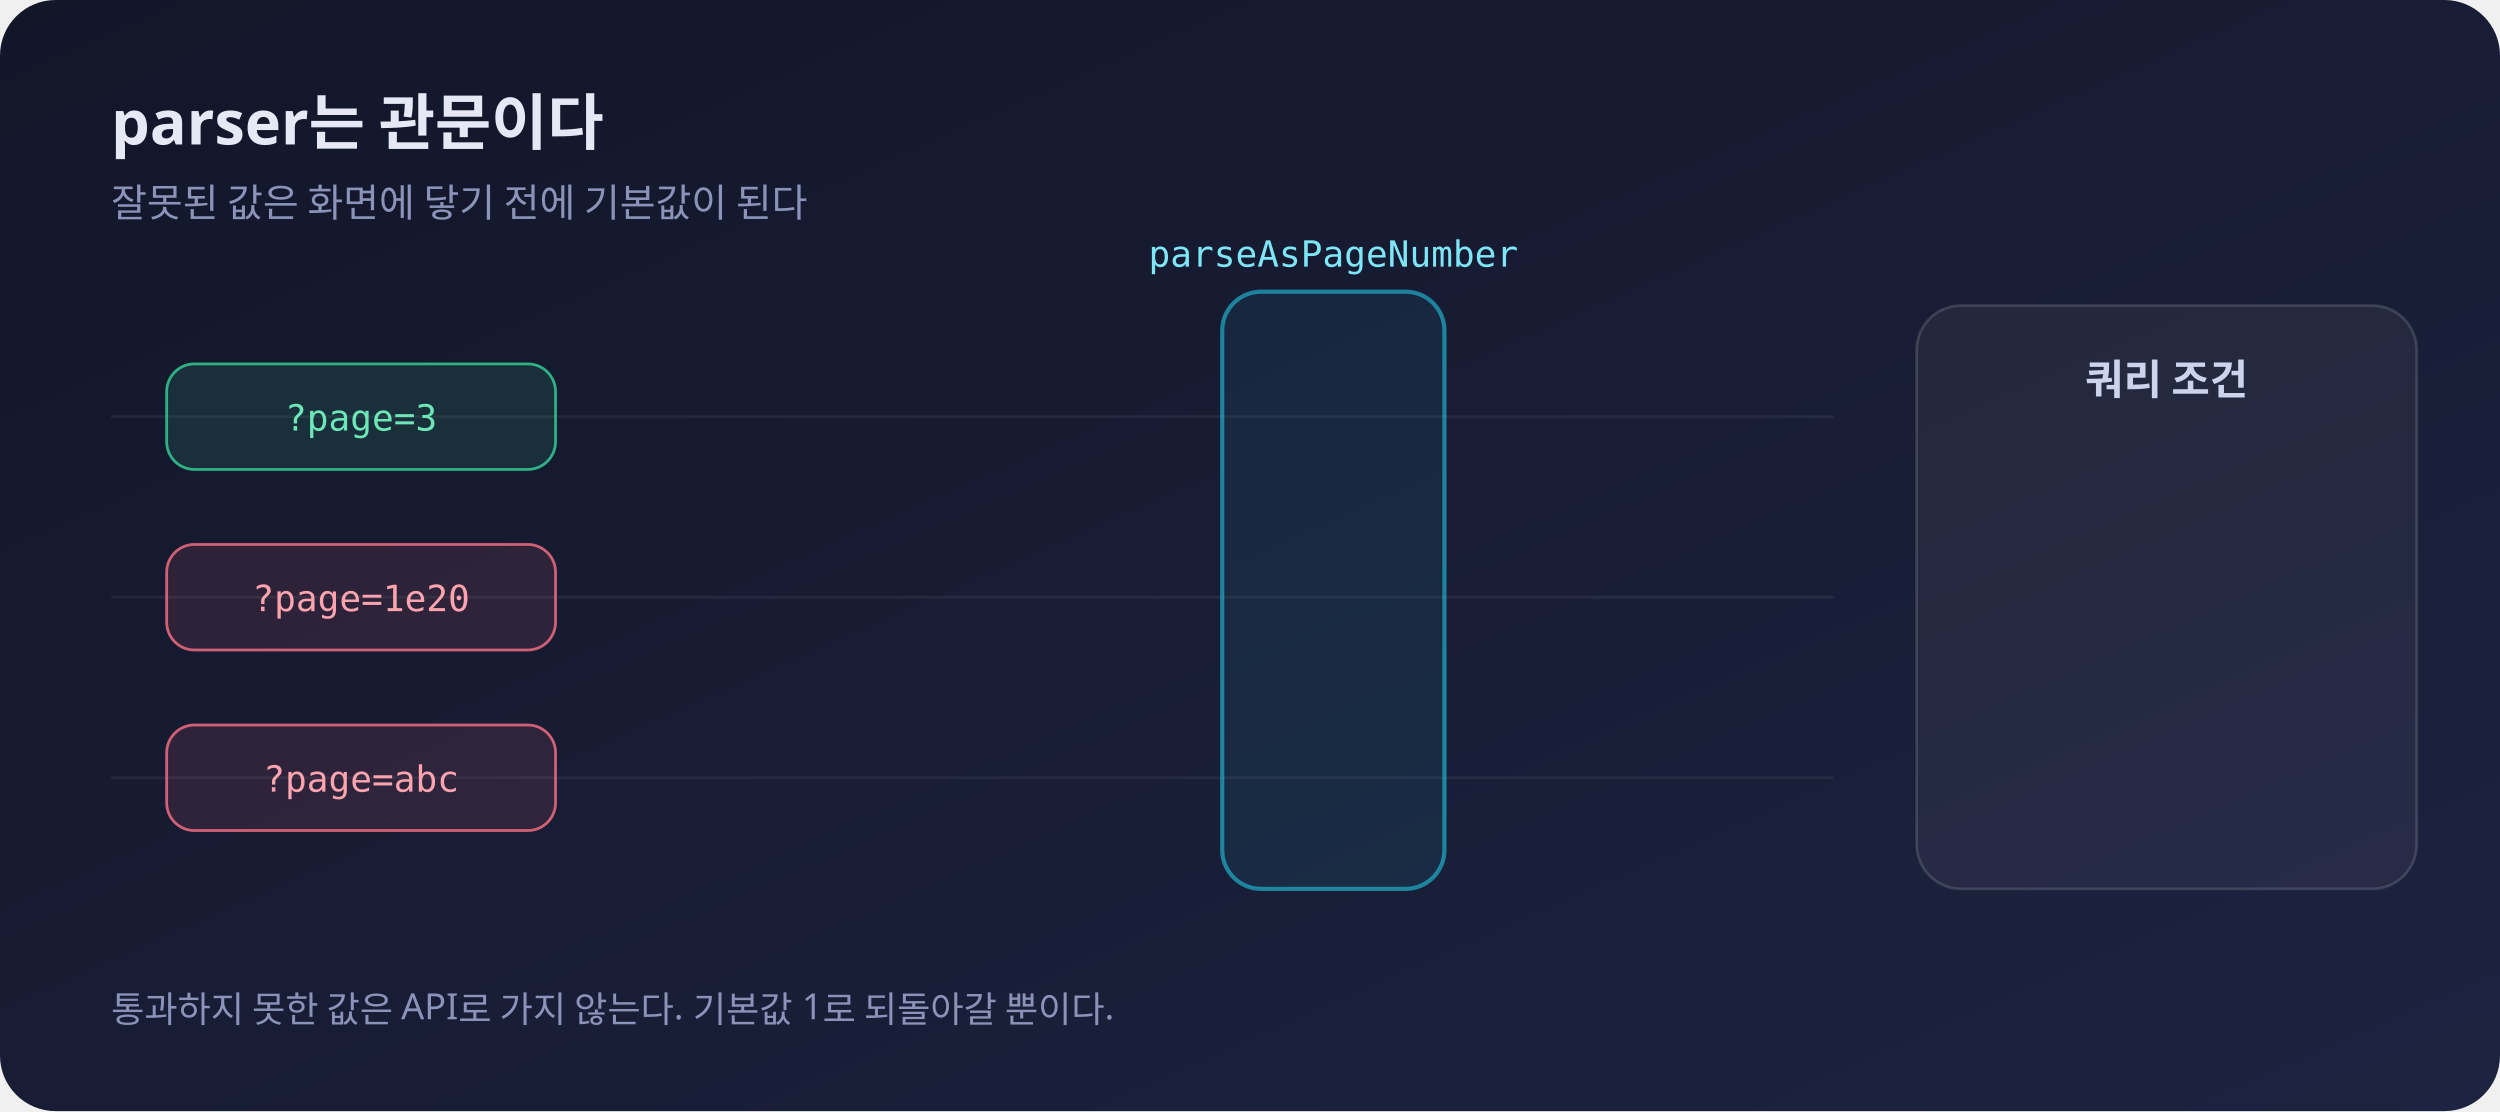
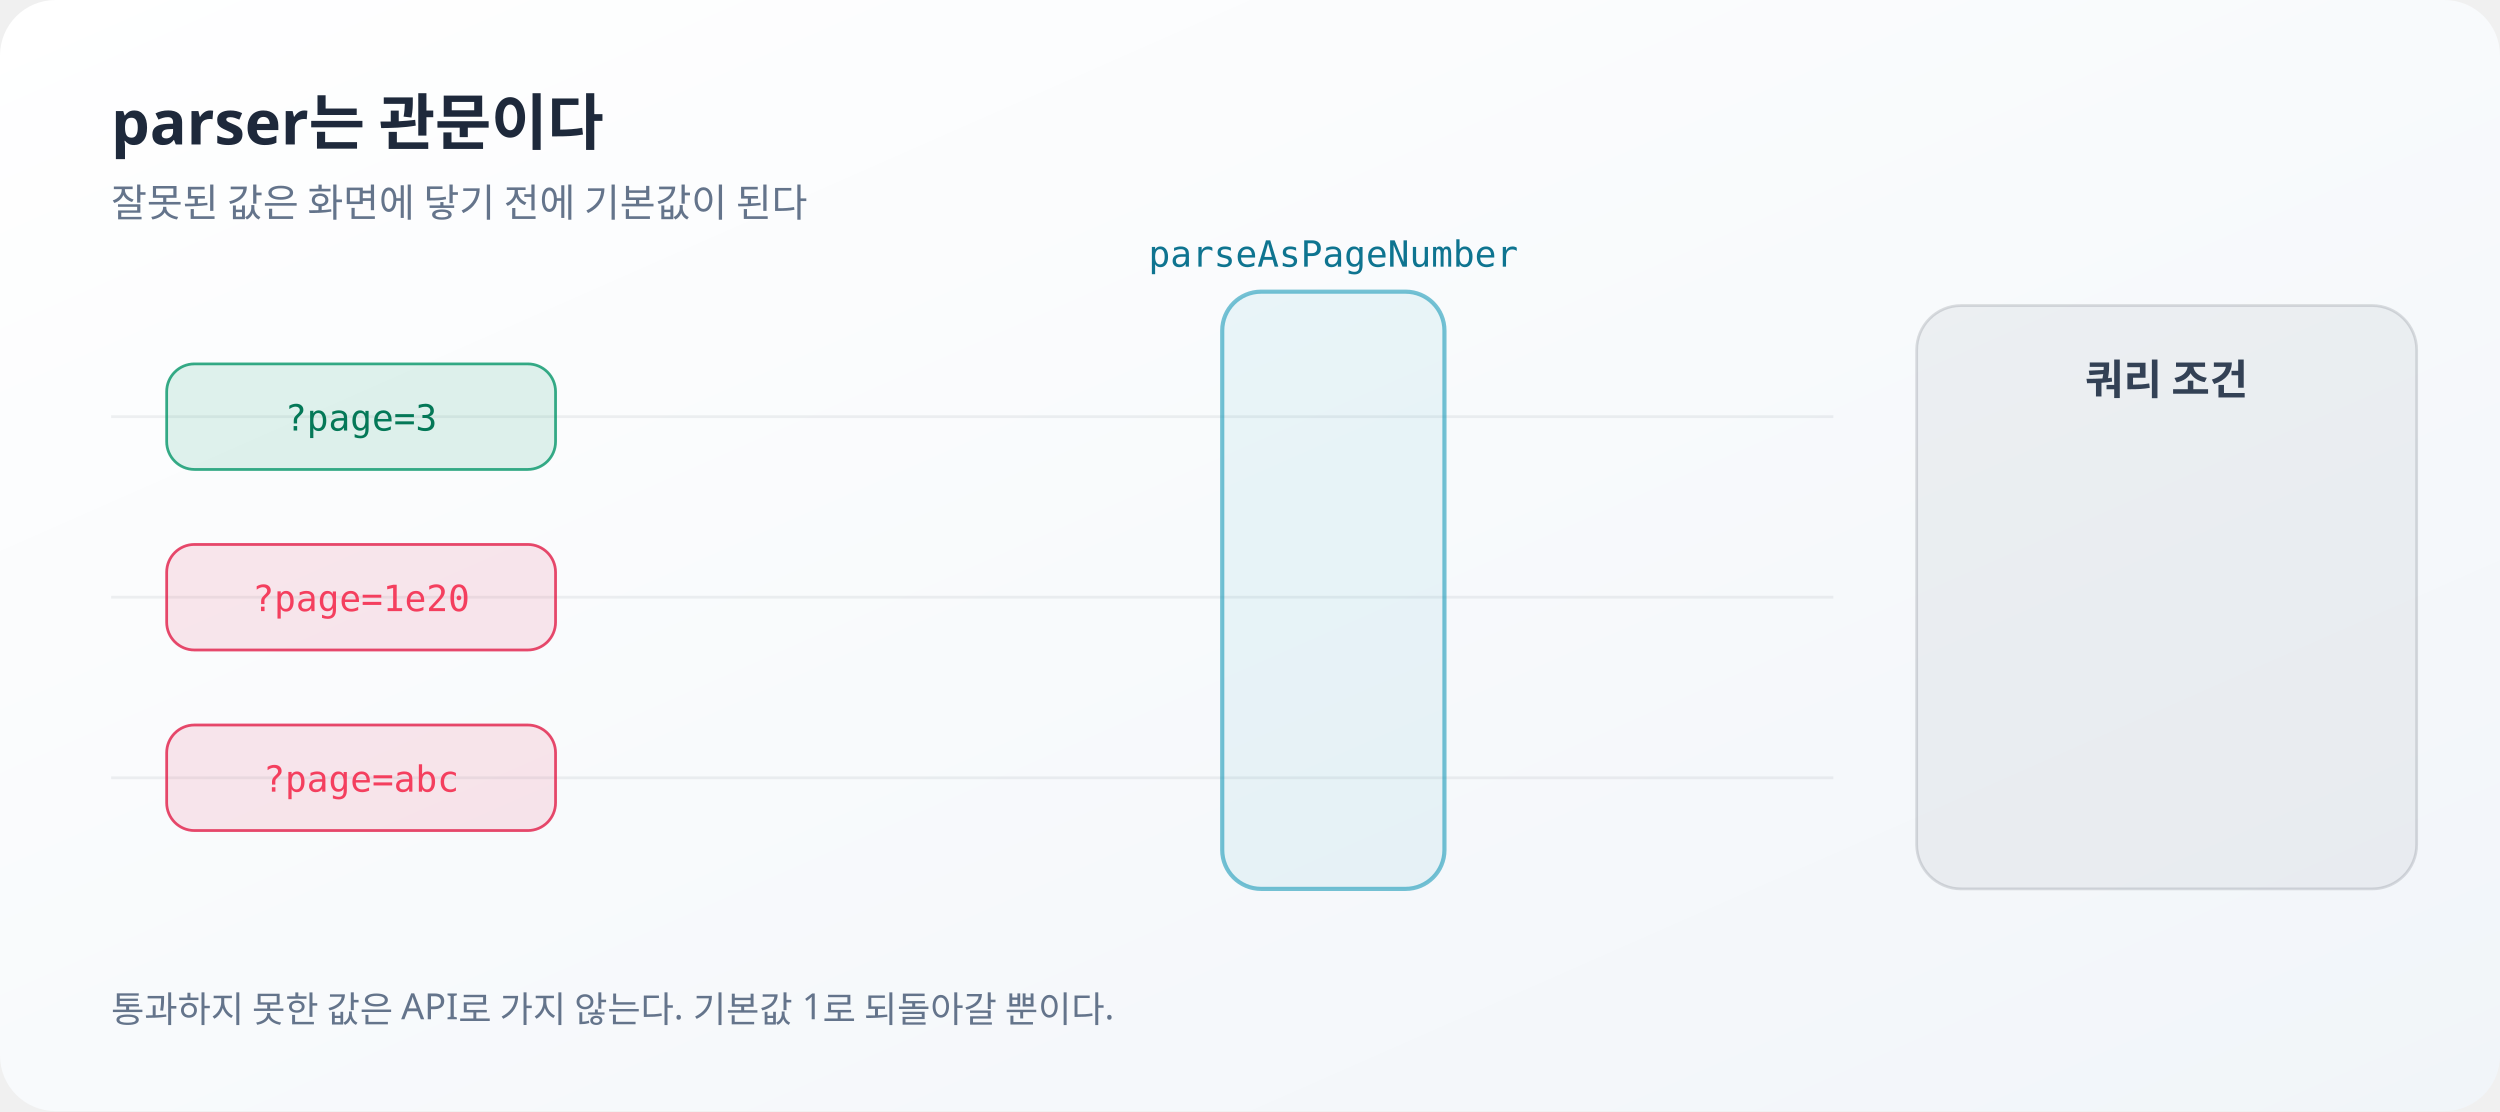
<svg xmlns="http://www.w3.org/2000/svg" viewBox="0 0 900 400" font-family="Pretendard, Apple SD Gothic Neo, sans-serif">
  <defs>
    <linearGradient id="bg2" x1="0" y1="0" x2="1" y2="1">
-       <stop offset="0" stop-color="#131629" />
-       <stop offset="1" stop-color="#1d2340" />
+       <stop offset="0" stop-color="#ffffff" />
+       <stop offset="1" stop-color="#f1f5f9" />
    </linearGradient>
    <filter id="glow2" x="-60%" y="-60%" width="220%" height="220%">
      <feGaussianBlur stdDeviation="3.5" result="b" />
      <feMerge>
        <feMergeNode in="b" />
        <feMergeNode in="SourceGraphic" />
      </feMerge>
    </filter>
  </defs>
  <rect x="0" y="0" width="900" height="400" rx="20" fill="url(#bg2)" />
-   <text x="40" y="52" font-size="22" font-weight="700" fill="#e6e9f5">parser는 관문이다</text>
-   <text x="40" y="78" font-size="14" fill="#8b93b8">잘못된 값은 화면에 닿기 전에 기본값이 된다</text>
-   <line x1="40" y1="150" x2="660" y2="150" stroke="#ffffff" stroke-opacity="0.06" />
-   <line x1="40" y1="215" x2="660" y2="215" stroke="#ffffff" stroke-opacity="0.06" />
-   <line x1="40" y1="280" x2="660" y2="280" stroke="#ffffff" stroke-opacity="0.06" />
-   <rect x="440" y="105" width="80" height="215" rx="14" fill="#22d3ee" fill-opacity="0.07" stroke="#22d3ee" stroke-opacity="0.55" stroke-width="1.5">
+   <text x="40" y="52" font-size="22" font-weight="700" fill="#1e293b">parser는 관문이다</text>
+   <text x="40" y="78" font-size="14" fill="#64748b">잘못된 값은 화면에 닿기 전에 기본값이 된다</text>
+   <line x1="40" y1="150" x2="660" y2="150" stroke="#0f172a" stroke-opacity="0.06" />
+   <line x1="40" y1="215" x2="660" y2="215" stroke="#0f172a" stroke-opacity="0.06" />
+   <line x1="40" y1="280" x2="660" y2="280" stroke="#0f172a" stroke-opacity="0.06" />
+   <rect x="440" y="105" width="80" height="215" rx="14" fill="#0891b2" fill-opacity="0.07" stroke="#0891b2" stroke-opacity="0.55" stroke-width="1.5">
    <animate attributeName="stroke-opacity" values="0.55;0.55;1;0.55;1;0.55;0.55" keyTimes="0;0.30;0.34;0.38;0.42;0.46;1" dur="6s" repeatCount="indefinite" />
    <animate attributeName="stroke-width" values="1.5;1.5;3;1.5;3;1.5;1.5" keyTimes="0;0.30;0.34;0.38;0.42;0.46;1" dur="6s" repeatCount="indefinite" />
  </rect>
-   <text x="480" y="96" font-size="13" fill="#7de6f7" text-anchor="middle" font-family="monospace">parseAsPageNumber</text>
+   <text x="480" y="96" font-size="13" fill="#0e7490" text-anchor="middle" font-family="monospace">parseAsPageNumber</text>
  <g opacity="1">
    <animateTransform attributeName="transform" type="translate" values="0,0;0,0;240,0;240,0;470,0;470,0" keyTimes="0;0.05;0.30;0.36;0.50;1" dur="6s" repeatCount="indefinite" />
    <animate attributeName="opacity" values="1;1;1;1;0;0;1" keyTimes="0;0.05;0.44;0.48;0.52;0.96;1" dur="6s" repeatCount="indefinite" />
-     <rect x="60" y="131" width="140" height="38" rx="10" fill="#34d399" fill-opacity="0.12" stroke="#34d399" stroke-opacity="0.8" />
-     <text x="130" y="155" font-size="13" fill="#6ee7b7" text-anchor="middle" font-family="monospace">?page=3</text>
+     <rect x="60" y="131" width="140" height="38" rx="10" fill="#059669" fill-opacity="0.12" stroke="#059669" stroke-opacity="0.8" />
+     <text x="130" y="155" font-size="13" fill="#047857" text-anchor="middle" font-family="monospace">?page=3</text>
  </g>
  <g>
    <animateTransform attributeName="transform" type="translate" values="0,0;0,0;240,0;240,0" keyTimes="0;0.05;0.30;1" dur="6s" repeatCount="indefinite" />
    <animate attributeName="opacity" values="1;1;1;0;0;1" keyTimes="0;0.30;0.42;0.46;0.96;1" dur="6s" repeatCount="indefinite" />
    <g>
      <animateTransform attributeName="transform" type="translate" values="0,0;0,0;-6,0;6,0;-4,0;0,0;0,0" keyTimes="0;0.32;0.34;0.36;0.38;0.40;1" dur="6s" repeatCount="indefinite" />
-       <rect x="60" y="196" width="140" height="38" rx="10" fill="#fb7185" fill-opacity="0.10" stroke="#fb7185" stroke-opacity="0.8" />
-       <text x="130" y="220" font-size="13" fill="#fda4af" text-anchor="middle" font-family="monospace">?page=1e20</text>
+       <rect x="60" y="196" width="140" height="38" rx="10" fill="#e11d48" fill-opacity="0.10" stroke="#e11d48" stroke-opacity="0.8" />
+       <text x="130" y="220" font-size="13" fill="#f43f5e" text-anchor="middle" font-family="monospace">?page=1e20</text>
    </g>
  </g>
  <g>
    <animateTransform attributeName="transform" type="translate" values="0,0;0,0;240,0;240,0" keyTimes="0;0.08;0.33;1" dur="6s" repeatCount="indefinite" />
    <animate attributeName="opacity" values="1;1;1;0;0;1" keyTimes="0;0.33;0.45;0.49;0.96;1" dur="6s" repeatCount="indefinite" />
    <g>
      <animateTransform attributeName="transform" type="translate" values="0,0;0,0;-6,0;6,0;-4,0;0,0;0,0" keyTimes="0;0.35;0.37;0.39;0.41;0.43;1" dur="6s" repeatCount="indefinite" />
-       <rect x="60" y="261" width="140" height="38" rx="10" fill="#fb7185" fill-opacity="0.10" stroke="#fb7185" stroke-opacity="0.8" />
-       <text x="130" y="285" font-size="13" fill="#fda4af" text-anchor="middle" font-family="monospace">?page=abc</text>
+       <rect x="60" y="261" width="140" height="38" rx="10" fill="#e11d48" fill-opacity="0.10" stroke="#e11d48" stroke-opacity="0.8" />
+       <text x="130" y="285" font-size="13" fill="#f43f5e" text-anchor="middle" font-family="monospace">?page=abc</text>
    </g>
  </g>
  <g opacity="0">
    <animate attributeName="opacity" values="0;0;1;1;0;0" keyTimes="0;0.48;0.50;0.58;0.62;1" dur="6s" repeatCount="indefinite" />
    <animateTransform attributeName="transform" type="translate" values="0,0;0,0;110,0;110,0" keyTimes="0;0.48;0.60;1" dur="6s" repeatCount="indefinite" />
-     <rect x="534" y="199" width="46" height="32" rx="8" fill="#fbbf24" fill-opacity="0.15" stroke="#fbbf24" stroke-opacity="0.9" filter="url(#glow2)" />
-     <text x="557" y="220" font-size="14" font-weight="700" fill="#fbbf24" text-anchor="middle" font-family="monospace">1</text>
+     <rect x="534" y="199" width="46" height="32" rx="8" fill="#d97706" fill-opacity="0.15" stroke="#d97706" stroke-opacity="0.9" filter="url(#glow2)" />
+     <text x="557" y="220" font-size="14" font-weight="700" fill="#d97706" text-anchor="middle" font-family="monospace">1</text>
  </g>
  <g opacity="0">
    <animate attributeName="opacity" values="0;0;1;1;0;0" keyTimes="0;0.51;0.53;0.61;0.65;1" dur="6s" repeatCount="indefinite" />
    <animateTransform attributeName="transform" type="translate" values="0,0;0,0;110,0;110,0" keyTimes="0;0.51;0.63;1" dur="6s" repeatCount="indefinite" />
-     <rect x="534" y="264" width="46" height="32" rx="8" fill="#fbbf24" fill-opacity="0.15" stroke="#fbbf24" stroke-opacity="0.9" filter="url(#glow2)" />
-     <text x="557" y="285" font-size="14" font-weight="700" fill="#fbbf24" text-anchor="middle" font-family="monospace">1</text>
+     <rect x="534" y="264" width="46" height="32" rx="8" fill="#d97706" fill-opacity="0.15" stroke="#d97706" stroke-opacity="0.9" filter="url(#glow2)" />
+     <text x="557" y="285" font-size="14" font-weight="700" fill="#d97706" text-anchor="middle" font-family="monospace">1</text>
  </g>
  <g>
-     <rect x="690" y="110" width="180" height="210" rx="16" fill="#ffffff" fill-opacity="0.05" stroke="#ffffff" stroke-opacity="0.14" />
-     <text x="780" y="142" font-size="15" font-weight="600" fill="#cdd3ea" text-anchor="middle">쿼리 조건</text>
-     <text x="710" y="182" font-size="14" fill="#6ee7b7" font-family="monospace" opacity="0">
+     <rect x="690" y="110" width="180" height="210" rx="16" fill="#0f172a" fill-opacity="0.05" stroke="#0f172a" stroke-opacity="0.14" />
+     <text x="780" y="142" font-size="15" font-weight="600" fill="#334155" text-anchor="middle">쿼리 조건</text>
+     <text x="710" y="182" font-size="14" fill="#047857" font-family="monospace" opacity="0">
      page: 3
      <animate attributeName="opacity" values="0;0;1;1;0;0" keyTimes="0;0.50;0.54;0.92;0.96;1" dur="6s" repeatCount="indefinite" />
    </text>
-     <text x="710" y="222" font-size="14" fill="#fbbf24" font-family="monospace" opacity="0">
+     <text x="710" y="222" font-size="14" fill="#d97706" font-family="monospace" opacity="0">
      page: 1
      <animate attributeName="opacity" values="0;0;1;1;0;0" keyTimes="0;0.60;0.64;0.92;0.96;1" dur="6s" repeatCount="indefinite" />
    </text>
-     <text x="710" y="262" font-size="14" fill="#fbbf24" font-family="monospace" opacity="0">
+     <text x="710" y="262" font-size="14" fill="#d97706" font-family="monospace" opacity="0">
      page: 1
      <animate attributeName="opacity" values="0;0;1;1;0;0" keyTimes="0;0.63;0.67;0.92;0.96;1" dur="6s" repeatCount="indefinite" />
    </text>
-     <text x="770" y="222" font-size="11" fill="#8b93b8" opacity="0">
+     <text x="770" y="222" font-size="11" fill="#64748b" opacity="0">
      기본값
      <animate attributeName="opacity" values="0;0;1;1;0;0" keyTimes="0;0.60;0.64;0.92;0.96;1" dur="6s" repeatCount="indefinite" />
    </text>
-     <text x="770" y="262" font-size="11" fill="#8b93b8" opacity="0">
+     <text x="770" y="262" font-size="11" fill="#64748b" opacity="0">
      기본값
      <animate attributeName="opacity" values="0;0;1;1;0;0" keyTimes="0;0.63;0.67;0.92;0.96;1" dur="6s" repeatCount="indefinite" />
    </text>
  </g>
-   <text x="40" y="368" font-size="13" fill="#8b93b8">통과하지 못한 값은 API로 가지 않는다. 기본값 1로 되돌아갈 뿐이다.</text>
+   <text x="40" y="368" font-size="13" fill="#64748b">통과하지 못한 값은 API로 가지 않는다. 기본값 1로 되돌아갈 뿐이다.</text>
</svg>
